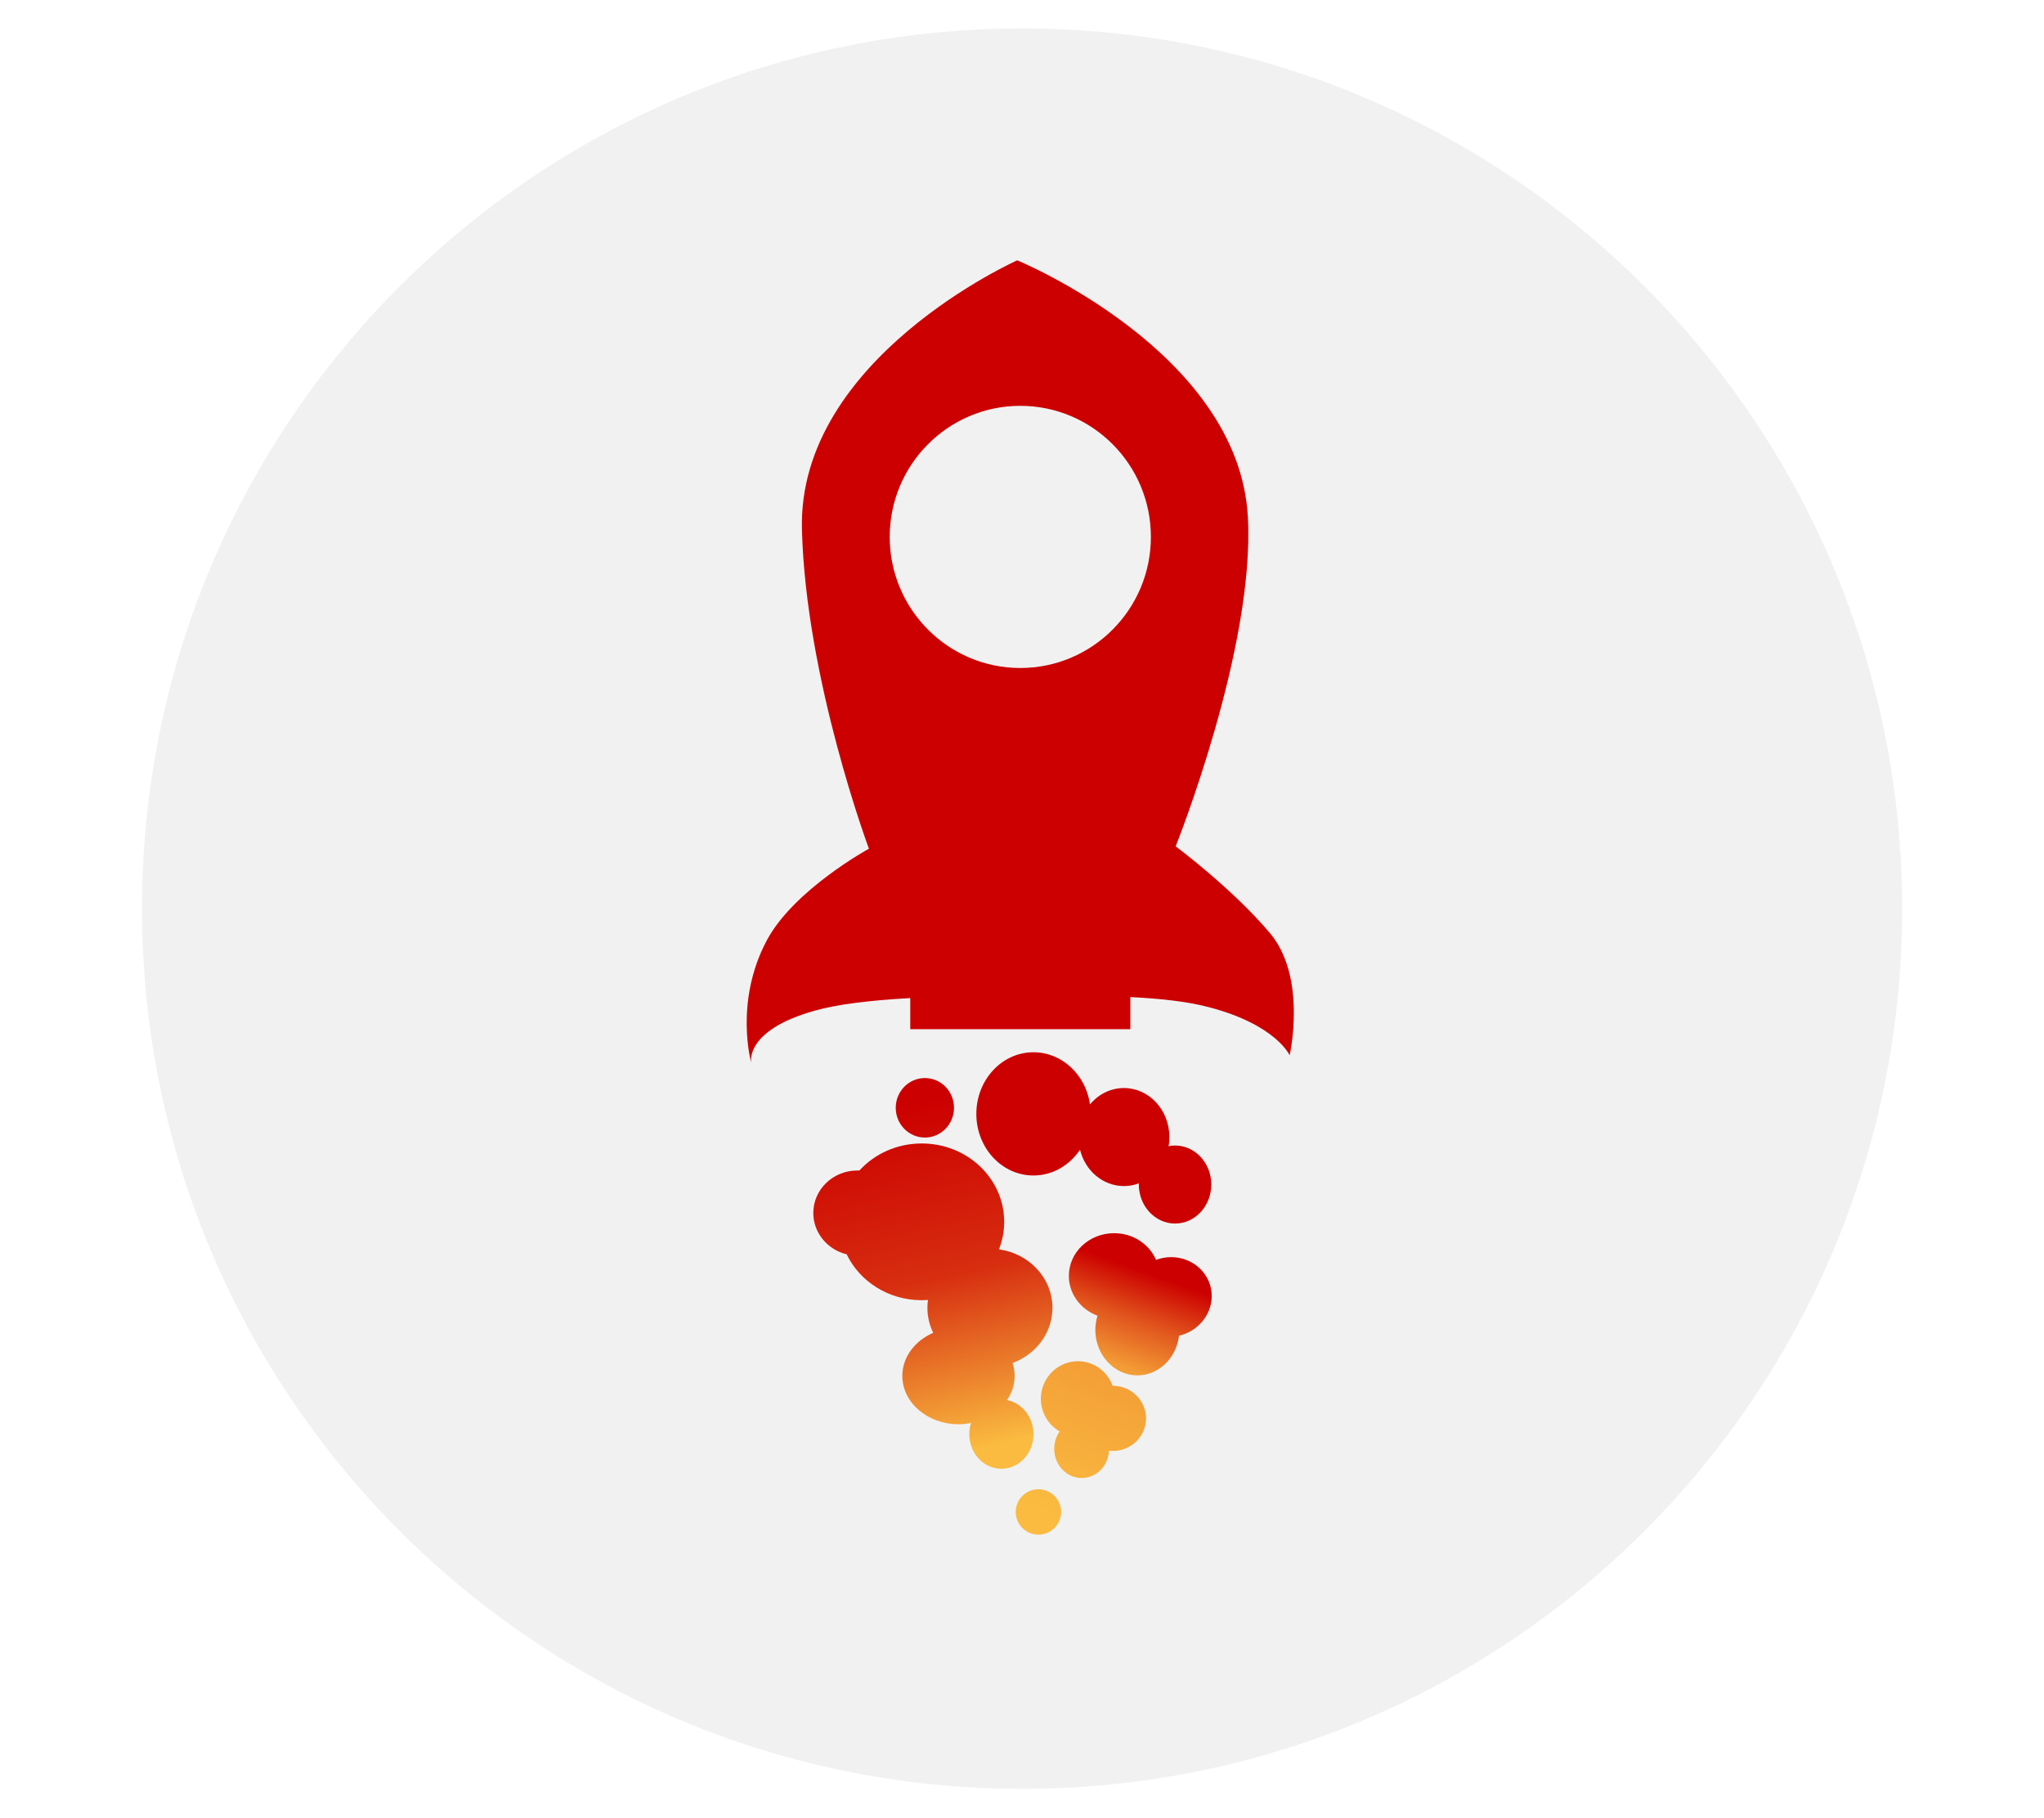
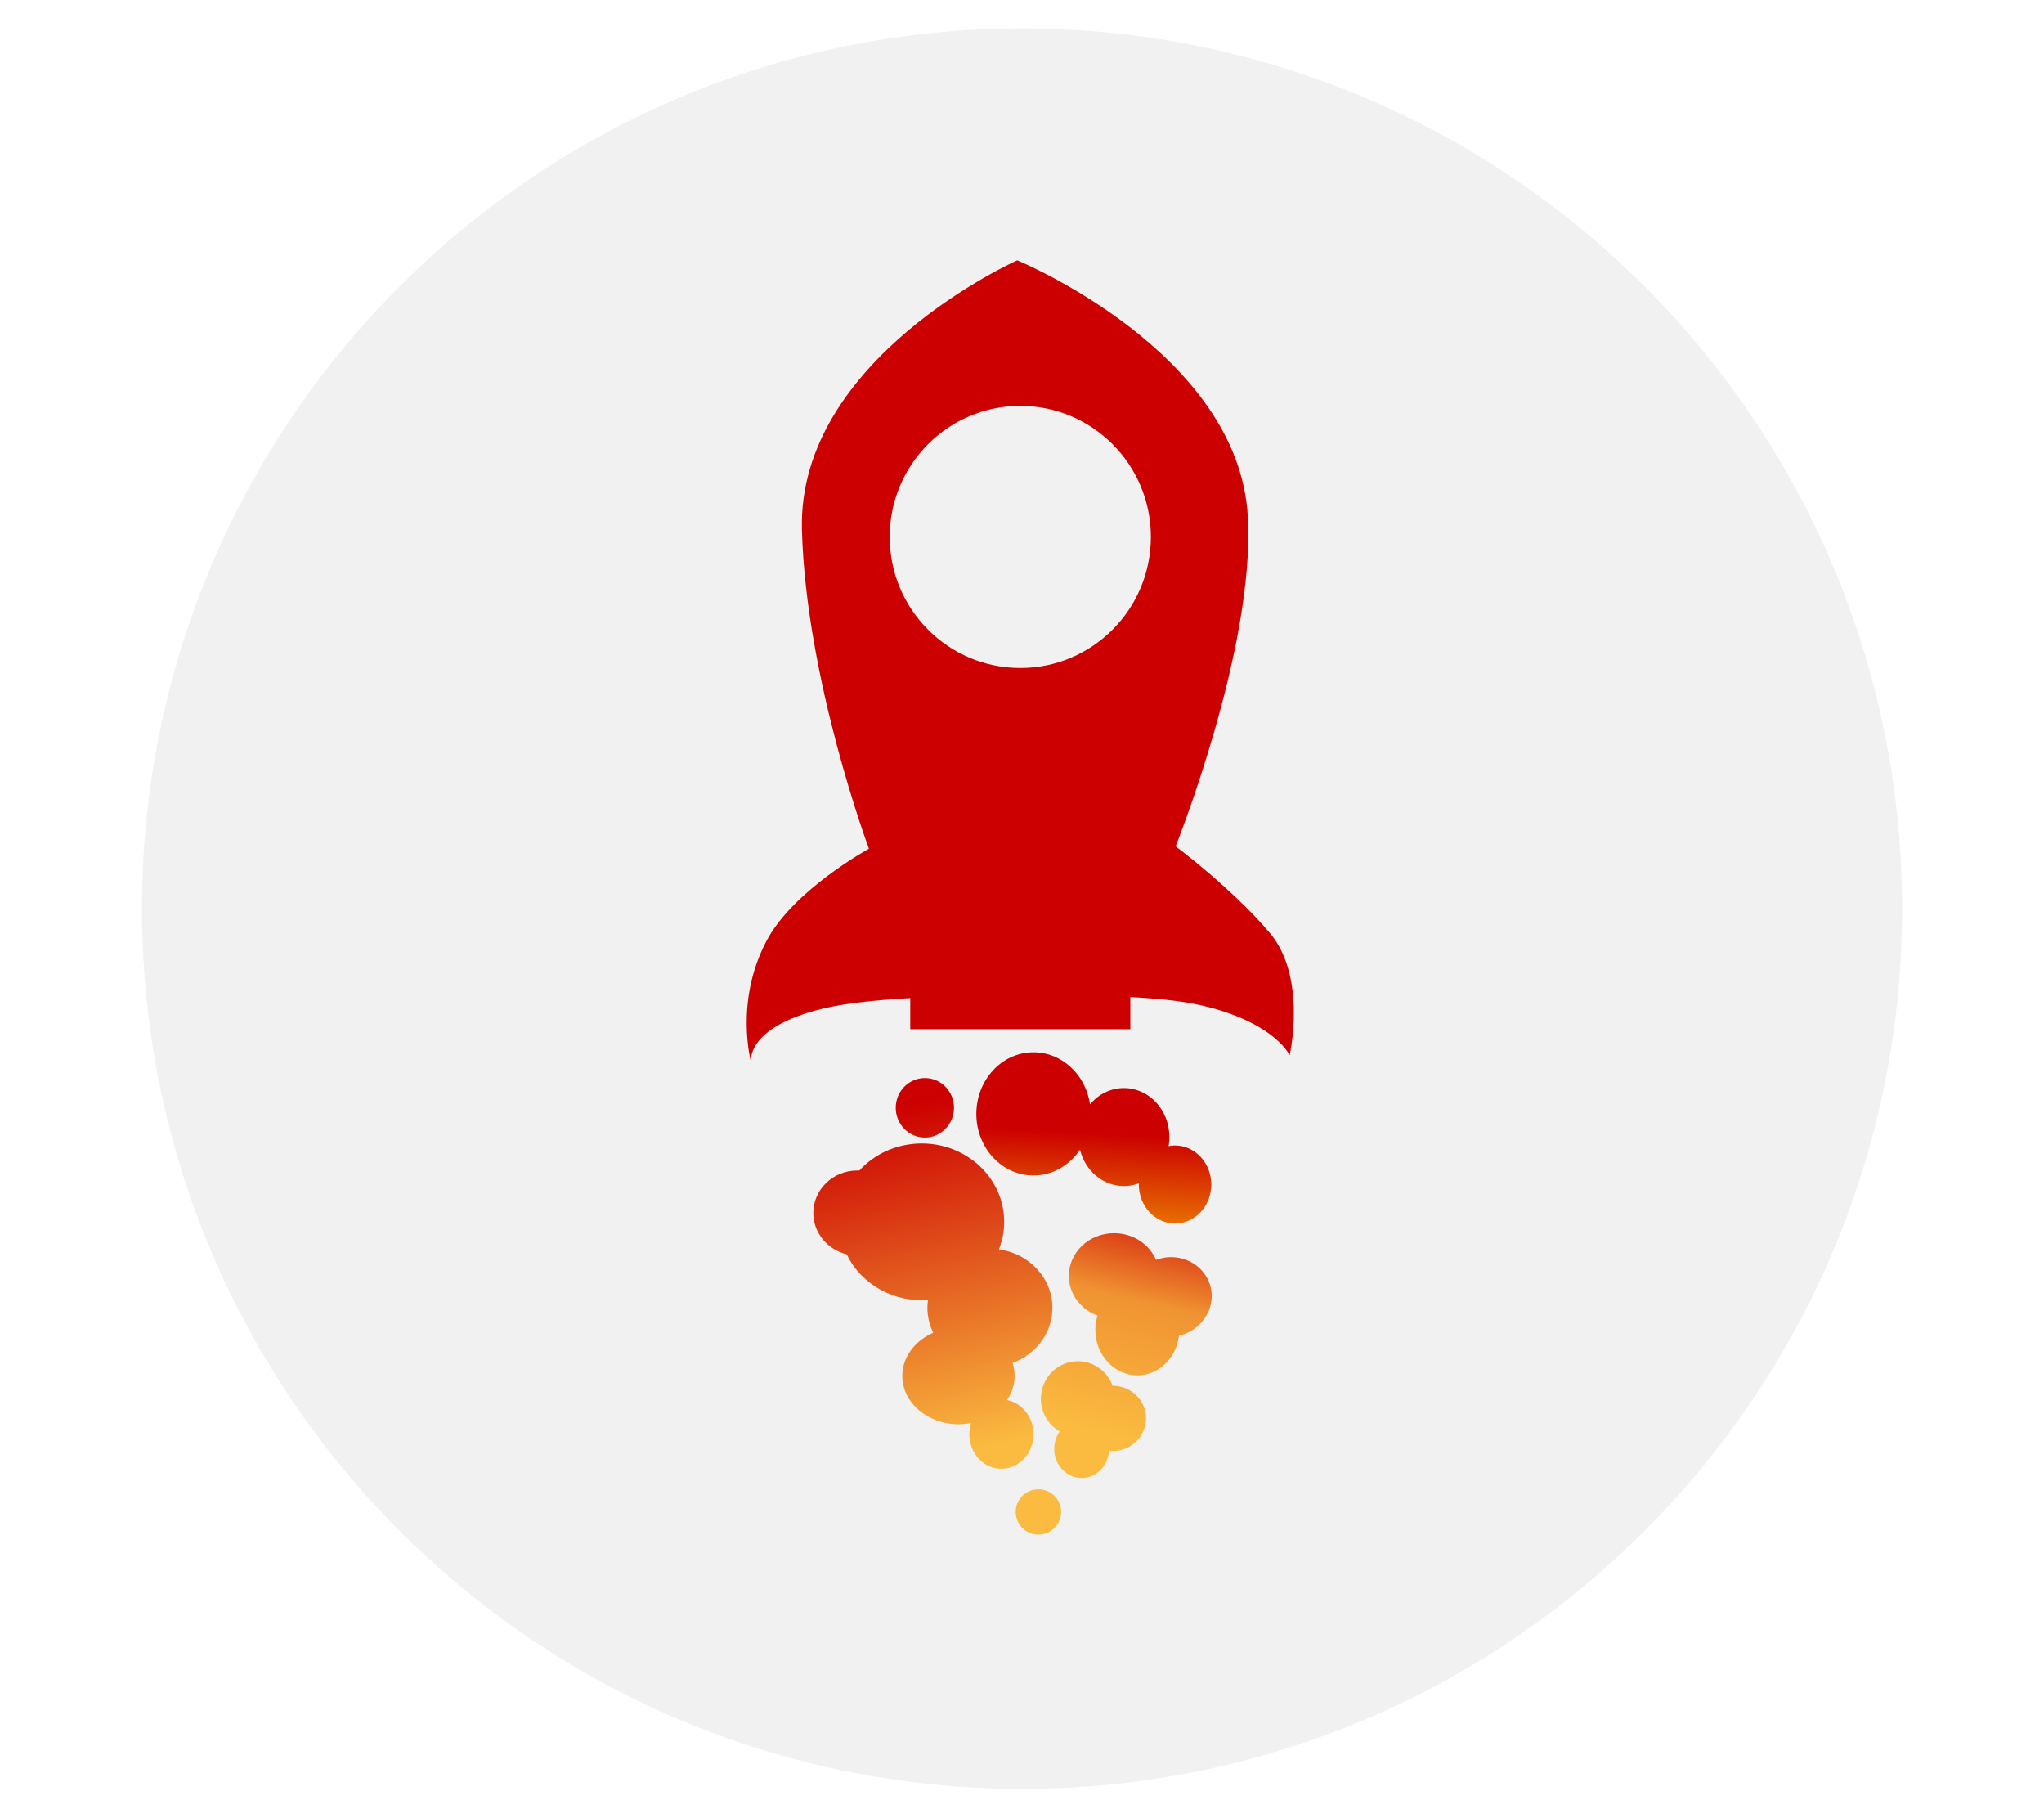
<svg xmlns="http://www.w3.org/2000/svg" width="100%" height="100%" viewBox="0 0 18 16" version="1.1" xml:space="preserve" style="fill-rule:evenodd;clip-rule:evenodd;stroke-linejoin:round;stroke-miterlimit:2;">
  <g id="flatbuffers">
    <g id="gray-circle" transform="matrix(1.5152,0,0,1.36385,-0.984518,0.116652)">
      <ellipse cx="6.59" cy="5.78" rx="5.115" ry="5.682" style="fill:rgb(241,241,241);" />
    </g>
    <path id="ship" d="M8.016,8.787C7.659,8.807 7.374,8.842 7.178,8.897C6.546,9.073 6.616,9.359 6.616,9.359C6.616,9.359 6.463,8.825 6.751,8.282C6.988,7.834 7.652,7.472 7.652,7.472C7.652,7.472 7.097,5.985 7.062,4.663C7.022,3.156 8.958,2.292 8.958,2.292C8.958,2.292 10.908,3.094 10.989,4.55C11.053,5.707 10.353,7.451 10.353,7.451C10.353,7.451 10.849,7.82 11.181,8.212C11.514,8.604 11.357,9.291 11.357,9.291C11.357,9.291 11.239,9.023 10.649,8.868C10.465,8.819 10.24,8.793 9.954,8.778L9.954,9.061L8.016,9.061L8.016,8.787ZM8.985,3.573C8.35,3.573 7.835,4.09 7.835,4.727C7.835,5.364 8.35,5.881 8.985,5.881C9.62,5.881 10.135,5.364 10.135,4.727C10.135,4.09 9.62,3.573 8.985,3.573Z" style="fill:rgb(204,0,0);" />
    <g transform="matrix(1.19045,0,0,1.1515,-1.8599,-1.75892)">
      <path d="M9.681,11.587C9.557,11.539 9.469,11.421 9.469,11.283C9.469,11.102 9.619,10.956 9.804,10.956C9.944,10.956 10.064,11.04 10.114,11.16C10.149,11.147 10.186,11.139 10.225,11.139C10.395,11.139 10.53,11.276 10.526,11.444C10.522,11.587 10.419,11.708 10.284,11.74C10.264,11.911 10.134,12.043 9.976,12.043C9.805,12.043 9.665,11.887 9.665,11.696C9.665,11.658 9.671,11.622 9.681,11.587ZM9.401,12.472C9.318,12.422 9.262,12.329 9.262,12.222C9.262,12.064 9.385,11.935 9.536,11.935C9.654,11.935 9.755,12.014 9.793,12.123C9.794,12.123 9.795,12.123 9.796,12.123C9.93,12.123 10.04,12.235 10.04,12.372C10.04,12.509 9.93,12.621 9.796,12.621C9.786,12.621 9.776,12.62 9.766,12.619C9.76,12.736 9.672,12.828 9.564,12.828C9.452,12.828 9.361,12.728 9.361,12.606C9.361,12.555 9.376,12.509 9.401,12.472ZM9.244,12.914C9.336,12.914 9.412,12.991 9.412,13.087C9.412,13.183 9.336,13.261 9.244,13.261C9.151,13.261 9.076,13.183 9.076,13.087C9.076,12.991 9.151,12.914 9.244,12.914Z" style="fill:url(#_Linear1);" />
    </g>
    <g transform="matrix(1,0,0,1,-0.0831774,-0.161957)">
-       <path d="M9.594,10.284C9.502,10.421 9.353,10.511 9.184,10.511C8.906,10.511 8.681,10.268 8.681,9.969C8.681,9.669 8.906,9.426 9.184,9.426C9.436,9.426 9.645,9.625 9.682,9.885C9.755,9.797 9.862,9.741 9.981,9.741C10.202,9.741 10.381,9.934 10.381,10.173C10.381,10.2 10.379,10.227 10.374,10.253C10.393,10.249 10.412,10.247 10.431,10.247C10.607,10.247 10.75,10.401 10.75,10.59C10.75,10.78 10.607,10.934 10.431,10.934C10.255,10.934 10.112,10.78 10.112,10.59C10.112,10.587 10.112,10.584 10.112,10.58C10.071,10.596 10.027,10.604 9.981,10.604C9.795,10.604 9.639,10.468 9.594,10.284Z" style="fill:rgb(204,0,0);" />
+       <path d="M9.594,10.284C9.502,10.421 9.353,10.511 9.184,10.511C8.906,10.511 8.681,10.268 8.681,9.969C8.681,9.669 8.906,9.426 9.184,9.426C9.436,9.426 9.645,9.625 9.682,9.885C9.755,9.797 9.862,9.741 9.981,9.741C10.202,9.741 10.381,9.934 10.381,10.173C10.381,10.2 10.379,10.227 10.374,10.253C10.393,10.249 10.412,10.247 10.431,10.247C10.607,10.247 10.75,10.401 10.75,10.59C10.75,10.78 10.607,10.934 10.431,10.934C10.255,10.934 10.112,10.78 10.112,10.59C10.112,10.587 10.112,10.584 10.112,10.58C10.071,10.596 10.027,10.604 9.981,10.604C9.795,10.604 9.639,10.468 9.594,10.284Z" style="fill:url(#_Linear2);" />
    </g>
    <g transform="matrix(1,0,0,1,-0.0788698,-0.0359663)">
-       <path d="M7.535,11.079C7.366,11.038 7.241,10.89 7.241,10.715C7.241,10.508 7.415,10.341 7.629,10.341C7.635,10.341 7.641,10.341 7.647,10.341C7.78,10.195 7.977,10.103 8.196,10.103C8.597,10.103 8.922,10.412 8.922,10.793C8.922,10.878 8.906,10.96 8.876,11.035C9.142,11.072 9.347,11.289 9.347,11.55C9.347,11.771 9.201,11.96 8.996,12.036C9.007,12.072 9.014,12.11 9.014,12.149C9.014,12.227 8.99,12.299 8.947,12.362C9.079,12.388 9.18,12.512 9.18,12.662C9.18,12.831 9.053,12.967 8.897,12.967C8.741,12.967 8.615,12.831 8.615,12.662C8.615,12.628 8.62,12.595 8.63,12.564C8.594,12.571 8.557,12.575 8.52,12.575C8.247,12.575 8.025,12.384 8.025,12.149C8.025,11.984 8.136,11.84 8.297,11.77C8.264,11.703 8.246,11.629 8.246,11.55C8.246,11.527 8.247,11.504 8.251,11.481C8.233,11.482 8.214,11.483 8.196,11.483C7.902,11.483 7.649,11.317 7.535,11.079ZM8.224,9.527C8.365,9.527 8.48,9.644 8.48,9.789C8.48,9.934 8.365,10.051 8.224,10.051C8.082,10.051 7.967,9.934 7.967,9.789C7.967,9.644 8.082,9.527 8.224,9.527Z" style="fill:url(#_Linear2);" />
+       <path d="M7.535,11.079C7.366,11.038 7.241,10.89 7.241,10.715C7.241,10.508 7.415,10.341 7.629,10.341C7.635,10.341 7.641,10.341 7.647,10.341C7.78,10.195 7.977,10.103 8.196,10.103C8.597,10.103 8.922,10.412 8.922,10.793C8.922,10.878 8.906,10.96 8.876,11.035C9.142,11.072 9.347,11.289 9.347,11.55C9.347,11.771 9.201,11.96 8.996,12.036C9.007,12.072 9.014,12.11 9.014,12.149C9.014,12.227 8.99,12.299 8.947,12.362C9.079,12.388 9.18,12.512 9.18,12.662C9.18,12.831 9.053,12.967 8.897,12.967C8.741,12.967 8.615,12.831 8.615,12.662C8.615,12.628 8.62,12.595 8.63,12.564C8.594,12.571 8.557,12.575 8.52,12.575C8.247,12.575 8.025,12.384 8.025,12.149C8.025,11.984 8.136,11.84 8.297,11.77C8.264,11.703 8.246,11.629 8.246,11.55C8.246,11.527 8.247,11.504 8.251,11.481C8.233,11.482 8.214,11.483 8.196,11.483C7.902,11.483 7.649,11.317 7.535,11.079ZM8.224,9.527C8.365,9.527 8.48,9.644 8.48,9.789C8.48,9.934 8.365,10.051 8.224,10.051C8.082,10.051 7.967,9.934 7.967,9.789C7.967,9.644 8.082,9.527 8.224,9.527Z" style="fill:url(#_Linear3);" />
    </g>
  </g>
  <defs>
-     <linearGradient id="_Linear1" x1="0" y1="0" x2="1" y2="0" gradientUnits="userSpaceOnUse" gradientTransform="matrix(0.64546,-1.8652,1.80417,0.667293,9.28925,13.0789)">
+     <linearGradient id="_Linear1" x1="0" y1="0" x2="1" y2="0" gradientUnits="userSpaceOnUse" gradientTransform="matrix(0.418951,-1.8522,1.7916,0.433122,9.52676,12.4366)">
      <stop offset="0" style="stop-color:rgb(250,187,64);stop-opacity:1" />
-       <stop offset="0.62" style="stop-color:rgb(243,157,54);stop-opacity:1" />
-       <stop offset="0.82" style="stop-color:rgb(224,82,28);stop-opacity:1" />
+       <stop offset="0.55" style="stop-color:rgb(240,147,50);stop-opacity:1" />
      <stop offset="1" style="stop-color:rgb(204,0,0);stop-opacity:1" />
    </linearGradient>
-     <linearGradient id="_Linear2" x1="0" y1="0" x2="1" y2="0" gradientUnits="userSpaceOnUse" gradientTransform="matrix(-0.679733,-3.02361,3.02361,-0.679733,8.88427,12.751)">
+     <linearGradient id="_Linear2" x1="0" y1="0" x2="1" y2="0" gradientUnits="userSpaceOnUse" gradientTransform="matrix(-0.0694237,1.27021,-1.27021,-0.0694237,9.7137,10.1407)">
+       <stop offset="0" style="stop-color:rgb(204,0,0);stop-opacity:1" />
+       <stop offset="1" style="stop-color:rgb(250,186,2);stop-opacity:1" />
+     </linearGradient>
+     <linearGradient id="_Linear3" x1="0" y1="0" x2="1" y2="0" gradientUnits="userSpaceOnUse" gradientTransform="matrix(-0.679733,-3.02361,3.02361,-0.679733,8.88427,12.751)">
      <stop offset="0" style="stop-color:rgb(250,187,64);stop-opacity:1" />
-       <stop offset="0.5" style="stop-color:rgb(215,46,16);stop-opacity:1" />
      <stop offset="1" style="stop-color:rgb(204,0,0);stop-opacity:1" />
    </linearGradient>
  </defs>
</svg>
